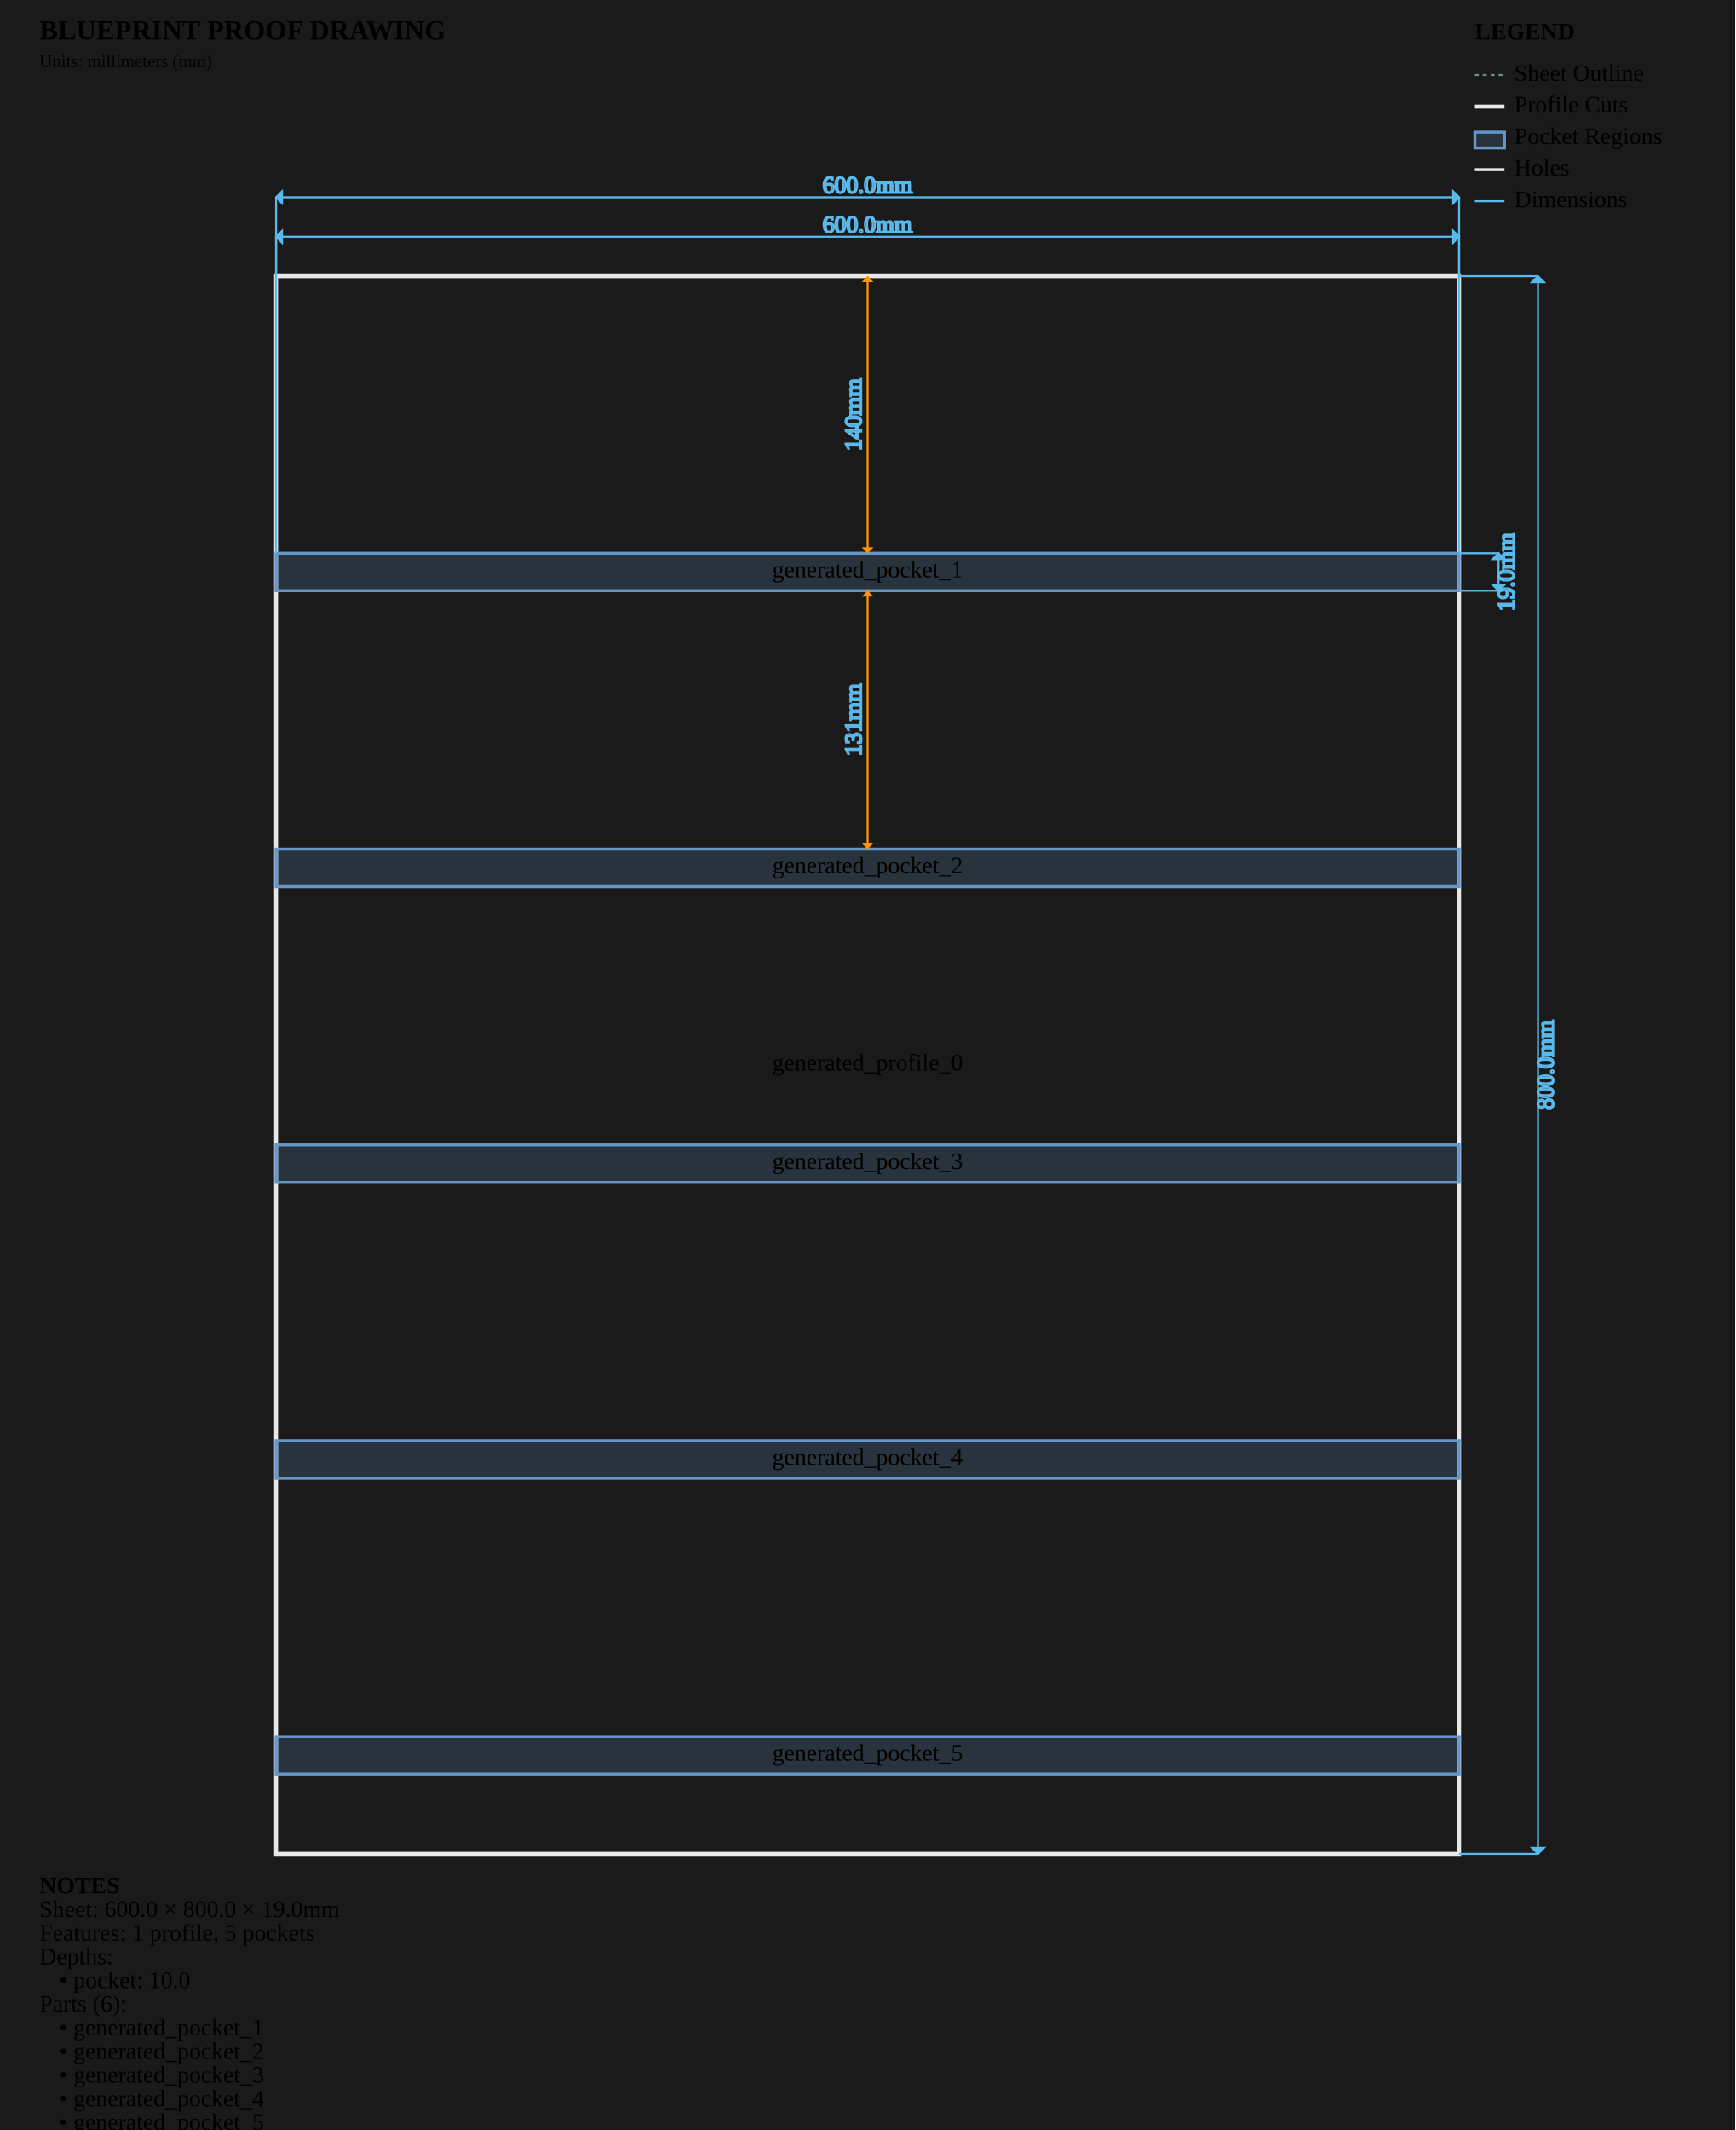
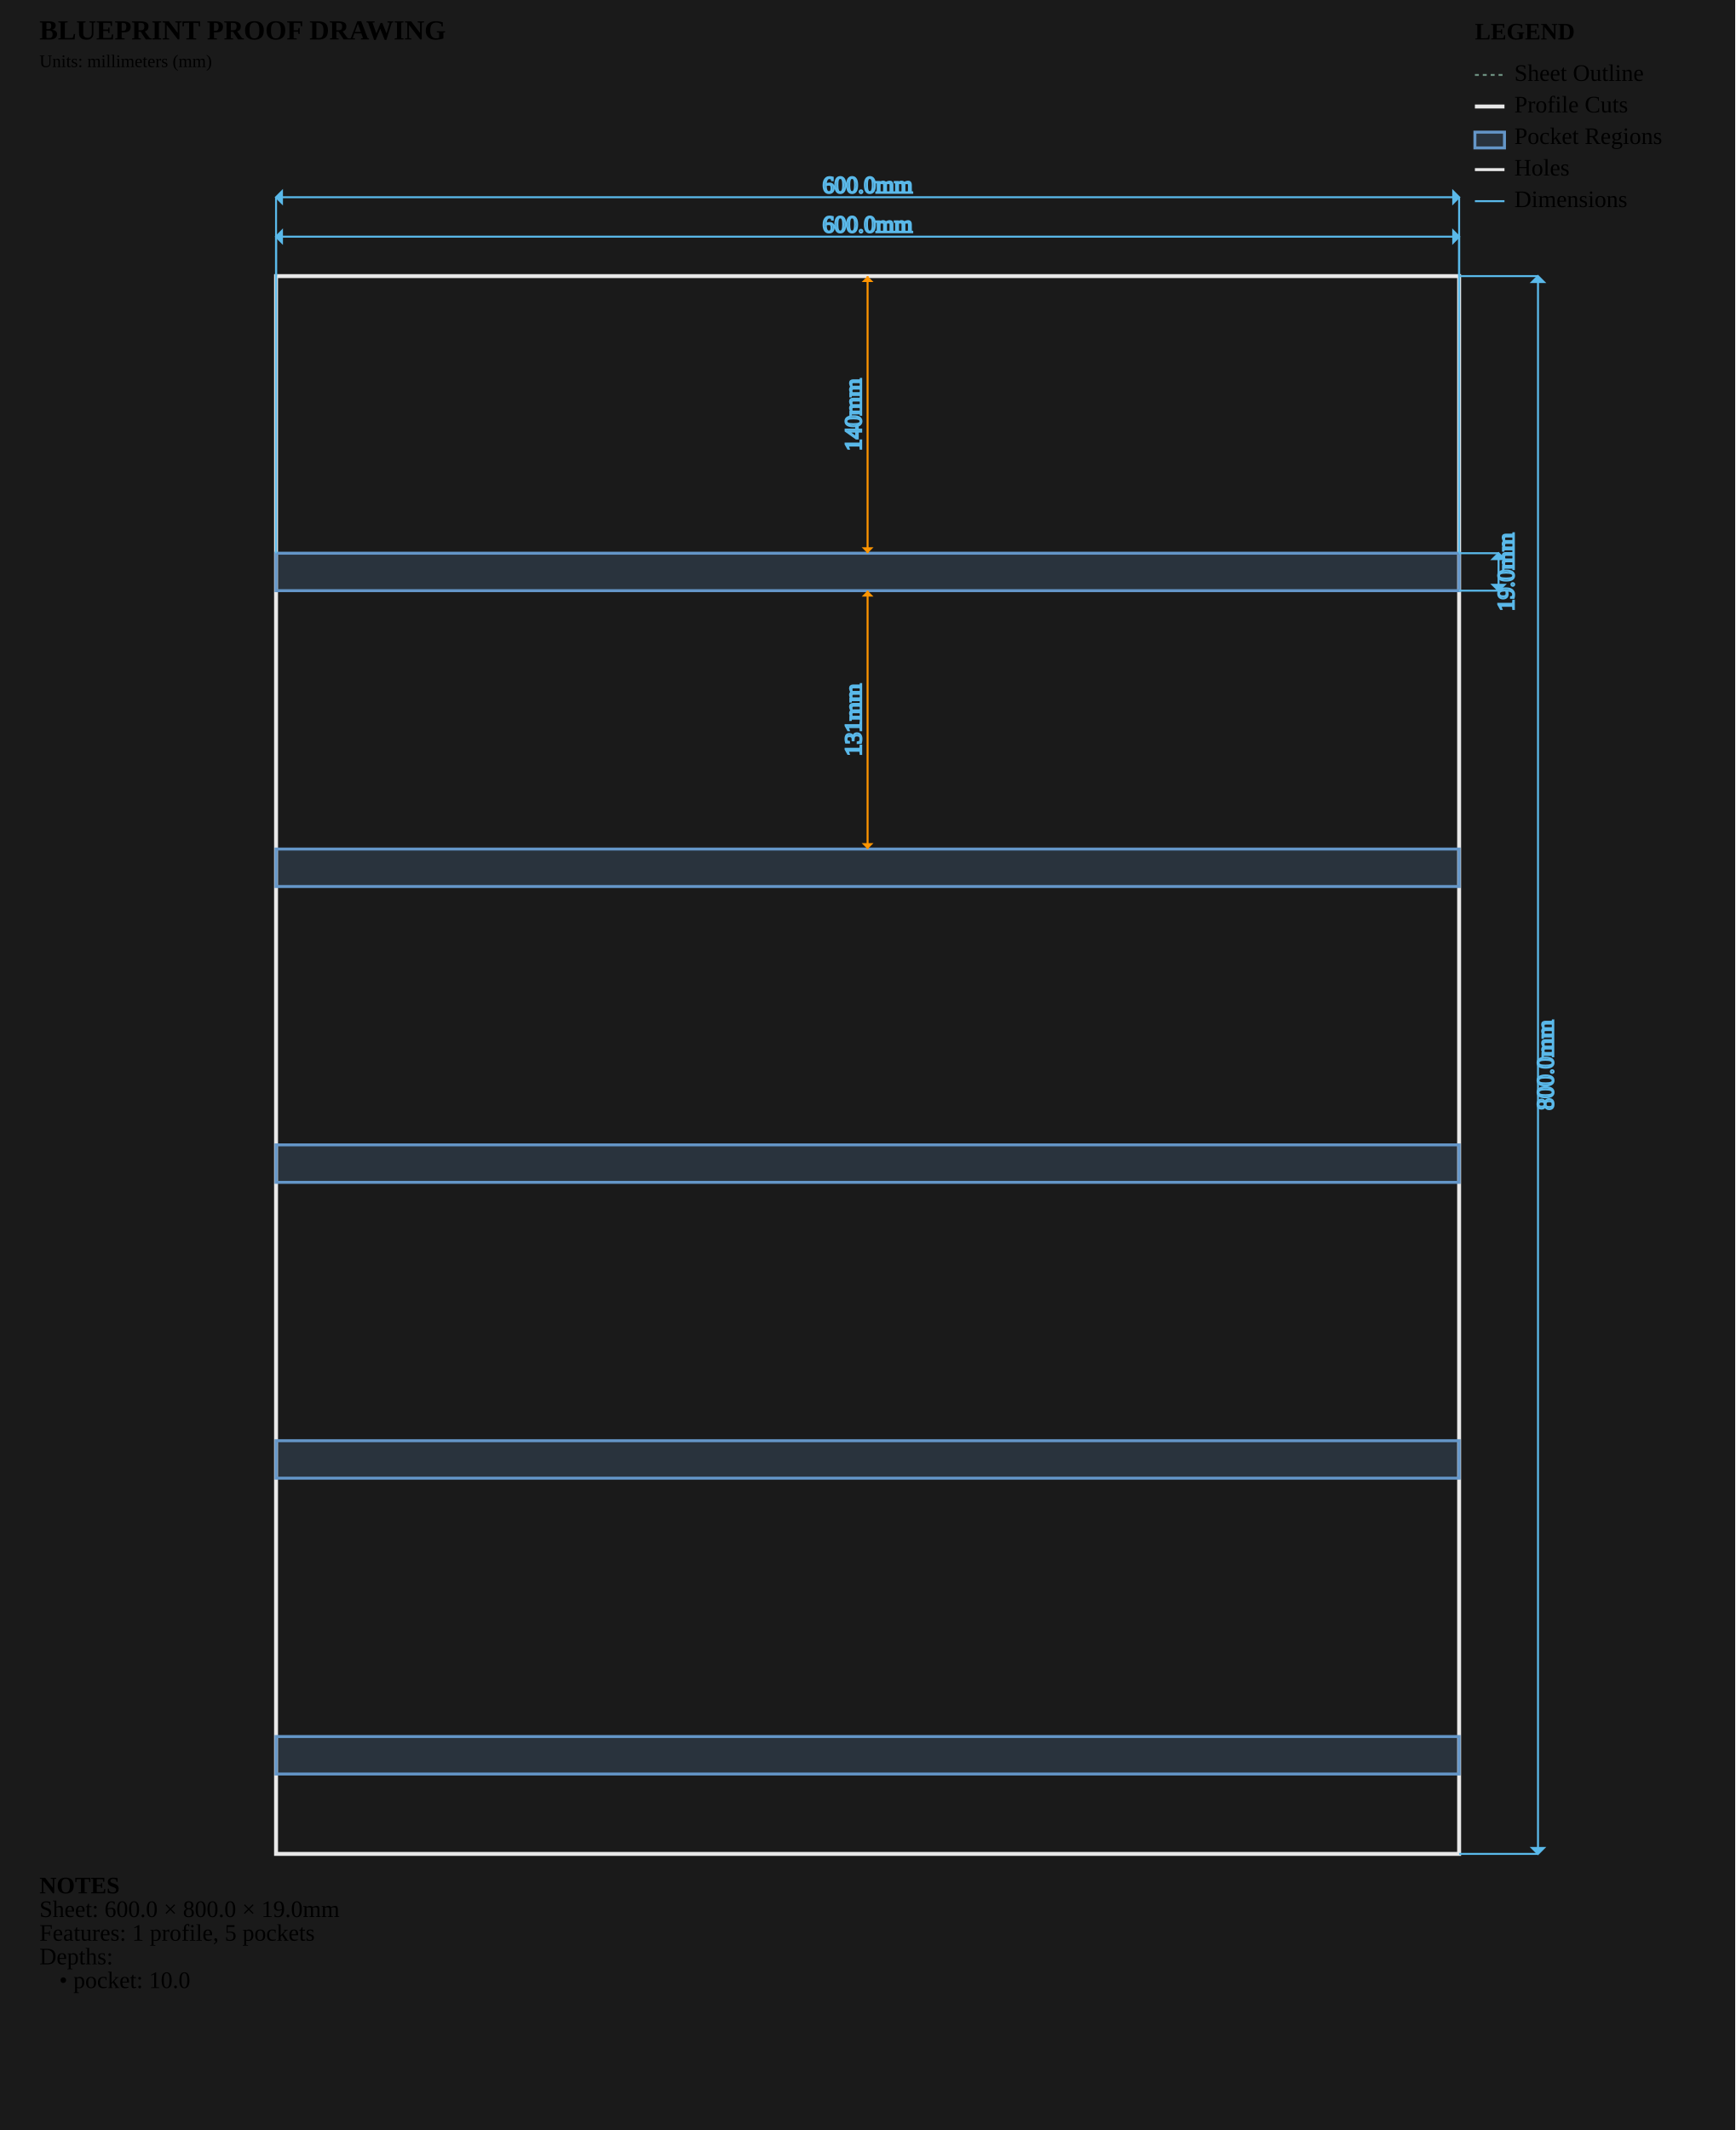
<svg xmlns="http://www.w3.org/2000/svg" viewBox="0 0 880.0 1080.0" width="880.0mm" height="1080.0mm">
  <style>
        .sheet-outline { stroke: #6b8e7f; stroke-width: 1; fill: none; stroke-dasharray: 2,2; }
        .profile-cuts { stroke: #e8e8e8; stroke-width: 2; fill: none; }
        .pocket-regions { stroke: #6496c8; stroke-width: 1.5; fill: #6496c8; fill-opacity: 0.2; }
        .holes { stroke: #e8e8e8; stroke-width: 1.5; fill: none; }
        .engrave-paths { stroke: #888888; stroke-width: 1; fill: none; stroke-dasharray: 4,4; }
        .construction { stroke: #6b8e7f; stroke-width: 0.5; fill: none; stroke-dasharray: 2,2; }
        .dimensions { stroke: #5ab9ea; stroke-width: 1; fill: none; }
        .dimension-text { fill:
        .gap-dimensions { stroke: #ff9500; stroke-width: 1; fill: none; }
        .gap-text { fill:
        .notes { fill: #cccccc; font-family: monospace; font-size: 10px; }
        .legend { fill: #cccccc; font-family: monospace; font-size: 10px; }
        .part-label { fill: #ffcc00; font-family: monospace; font-size: 8px; font-weight: bold; }
    </style>
  <rect x="0" y="0" width="880.0" height="1080.0" fill="#1a1a1a" />
  <g id="SHEET_OUTLINE" class="sheet-outline">
    <rect x="140" y="140" width="600.0" height="800.0" />
  </g>
  <g id="PROFILE_CUTS" class="profile-cuts">
    <rect x="140.0" y="140.0" width="600.0" height="800.0" />
  </g>
  <g id="POCKET_REGIONS" class="pocket-regions">
    <rect x="140.0" y="280.5" width="600.0" height="19.0" />
    <rect x="140.0" y="430.5" width="600.0" height="19.0" />
    <rect x="140.0" y="580.5" width="600.0" height="19.0" />
    <rect x="140.0" y="730.5" width="600.0" height="19.0" />
    <rect x="140.0" y="880.5" width="600.0" height="19.0" />
  </g>
  <g id="ENGRAVE_PATHS" class="engrave-paths" />
  <g id="HOLES" class="holes" />
-   <g id="LABELS" class="labels">
-     <text x="440.0" y="540.0" class="part-label" text-anchor="middle" dominant-baseline="middle">generated_profile_0</text>
-     <text x="440.0" y="290.0" class="part-label" text-anchor="middle" dominant-baseline="middle">generated_pocket_1</text>
-     <text x="440.0" y="440.0" class="part-label" text-anchor="middle" dominant-baseline="middle">generated_pocket_2</text>
-     <text x="440.0" y="590.0" class="part-label" text-anchor="middle" dominant-baseline="middle">generated_pocket_3</text>
-     <text x="440.0" y="740.0" class="part-label" text-anchor="middle" dominant-baseline="middle">generated_pocket_4</text>
-     <text x="440.0" y="890.0" class="part-label" text-anchor="middle" dominant-baseline="middle">generated_pocket_5</text>
-   </g>
+   <g id="LABELS" class="labels" />
  <g id="CONSTRUCTION" class="construction" />
  <g id="DIMENSIONS" class="dimensions">
    <line x1="140.0" y1="280.5" x2="140.0" y2="120.0" stroke="#5ab9ea" stroke-width="1" />
    <line x1="740.0" y1="280.5" x2="740.0" y2="120.0" stroke="#5ab9ea" stroke-width="1" />
    <line x1="140.0" y1="120.0" x2="740.0" y2="120.0" stroke="#5ab9ea" stroke-width="1" />
    <polygon points="140.0,120.0 143.0,117.0 143.0,123.0" fill="#5ab9ea" />
    <polygon points="740.0,120.0 737.0,117.0 737.0,123.0" fill="#5ab9ea" />
    <text x="440.0" y="115.0" class="dimension-text" text-anchor="middle" dominant-baseline="middle">600.0mm</text>
    <line x1="740.0" y1="280.5" x2="760.0" y2="280.5" stroke="#5ab9ea" stroke-width="1" />
    <line x1="740.0" y1="299.5" x2="760.0" y2="299.5" stroke="#5ab9ea" stroke-width="1" />
    <line x1="760.0" y1="280.5" x2="760.0" y2="299.5" stroke="#5ab9ea" stroke-width="1" />
    <polygon points="760.0,280.5 757.0,283.5 763.0,283.5" fill="#5ab9ea" />
    <polygon points="760.0,299.5 757.0,296.5 763.0,296.5" fill="#5ab9ea" />
    <text x="765.0" y="290.0" class="dimension-text" text-anchor="middle" dominant-baseline="middle" transform="rotate(-90 765.0 290.0)">19.0mm</text>
    <line x1="140.0" y1="140.0" x2="140.0" y2="100.0" stroke="#5ab9ea" stroke-width="1" />
    <line x1="740.0" y1="140.0" x2="740.0" y2="100.0" stroke="#5ab9ea" stroke-width="1" />
    <line x1="140.0" y1="100.0" x2="740.0" y2="100.0" stroke="#5ab9ea" stroke-width="1" />
    <polygon points="140.0,100.0 143.0,97.0 143.0,103.0" fill="#5ab9ea" />
    <polygon points="740.0,100.0 737.0,97.0 737.0,103.0" fill="#5ab9ea" />
    <text x="440.0" y="95.0" class="dimension-text" text-anchor="middle" dominant-baseline="middle">600.0mm</text>
    <line x1="740.0" y1="140.0" x2="780.0" y2="140.0" stroke="#5ab9ea" stroke-width="1" />
    <line x1="740.0" y1="940.0" x2="780.0" y2="940.0" stroke="#5ab9ea" stroke-width="1" />
    <line x1="780.0" y1="140.0" x2="780.0" y2="940.0" stroke="#5ab9ea" stroke-width="1" />
    <polygon points="780.0,140.0 777.0,143.0 783.0,143.0" fill="#5ab9ea" />
    <polygon points="780.0,940.0 777.0,937.0 783.0,937.0" fill="#5ab9ea" />
    <text x="785.0" y="540.0" class="dimension-text" text-anchor="middle" dominant-baseline="middle" transform="rotate(-90 785.0 540.0)">800.0mm</text>
    <line x1="440.0" y1="140.0" x2="440.0" y2="280.5" stroke="#ff9500" stroke-width="1" />
    <path d="M 440.0,140.0 L 437.0,143.0 L 443.0,143.0 Z" class="gap-dimensions" stroke="none" fill="#ff9500" />
    <path d="M 440.0,280.5 L 437.0,277.5 L 443.0,277.5 Z" class="gap-dimensions" stroke="none" fill="#ff9500" />
    <text x="434.0" y="210.25" class="gap-text" text-anchor="middle" dominant-baseline="middle" transform="rotate(-90 434.0 210.25)">140mm</text>
    <line x1="440.0" y1="299.5" x2="440.0" y2="430.5" stroke="#ff9500" stroke-width="1" />
    <path d="M 440.0,299.5 L 437.0,302.5 L 443.0,302.5 Z" class="gap-dimensions" stroke="none" fill="#ff9500" />
    <path d="M 440.0,430.5 L 437.0,427.5 L 443.0,427.5 Z" class="gap-dimensions" stroke="none" fill="#ff9500" />
    <text x="434.0" y="365.0" class="gap-text" text-anchor="middle" dominant-baseline="middle" transform="rotate(-90 434.0 365.0)">131mm</text>
  </g>
  <g id="NOTES" class="notes">
    <text x="20" y="960.0" class="notes" font-weight="bold">NOTES</text>
    <text x="20" y="972.0" class="notes">Sheet: 600.0 × 800.0 × 19.0mm</text>
    <text x="20" y="984.0" class="notes">Features: 1 profile, 5 pockets</text>
    <text x="20" y="996.0" class="notes">Depths:</text>
    <text x="30" y="1008.0" class="notes">• pocket: 10.0</text>
-     <text x="20" y="1020.0" class="notes">Parts (6):</text>
-     <text x="30" y="1032.0" class="notes">• generated_pocket_1</text>
-     <text x="30" y="1044.0" class="notes">• generated_pocket_2</text>
-     <text x="30" y="1056.0" class="notes">• generated_pocket_3</text>
-     <text x="30" y="1068.0" class="notes">• generated_pocket_4</text>
-     <text x="30" y="1080.0" class="notes">• generated_pocket_5</text>
-     <text x="30" y="1092.0" class="notes">• generated_profile_0</text>
  </g>
  <g id="TITLE_BLOCK" class="title-block">
    <text x="20" y="20" class="notes" font-weight="bold" font-size="14px">BLUEPRINT PROOF DRAWING</text>
    <text x="20" y="34" class="notes" font-size="9px">Units: millimeters (mm)</text>
  </g>
  <g id="LEGEND" class="legend">
    <text x="748.0" y="20" class="legend" font-weight="bold">LEGEND</text>
    <line x1="748.0" y1="38" x2="763.0" y2="38" stroke="#6b8e7f" stroke-width="1" stroke-dasharray="2,2" />
    <text x="768.0" y="41" class="legend">Sheet Outline</text>
    <line x1="748.0" y1="54" x2="763.0" y2="54" stroke="#e8e8e8" stroke-width="2" />
    <text x="768.0" y="57" class="legend">Profile Cuts</text>
    <rect x="748.0" y="67" width="15.0" height="8" stroke="#6496c8" stroke-width="1.5" fill="#6496c8" fill-opacity="0.2" />
    <text x="768.0" y="73" class="legend">Pocket Regions</text>
    <line x1="748.0" y1="86" x2="763.0" y2="86" stroke="#e8e8e8" stroke-width="1.5" />
    <text x="768.0" y="89" class="legend">Holes</text>
    <line x1="748.0" y1="102" x2="763.0" y2="102" stroke="#5ab9ea" stroke-width="1" />
    <text x="768.0" y="105" class="legend">Dimensions</text>
  </g>
</svg>
